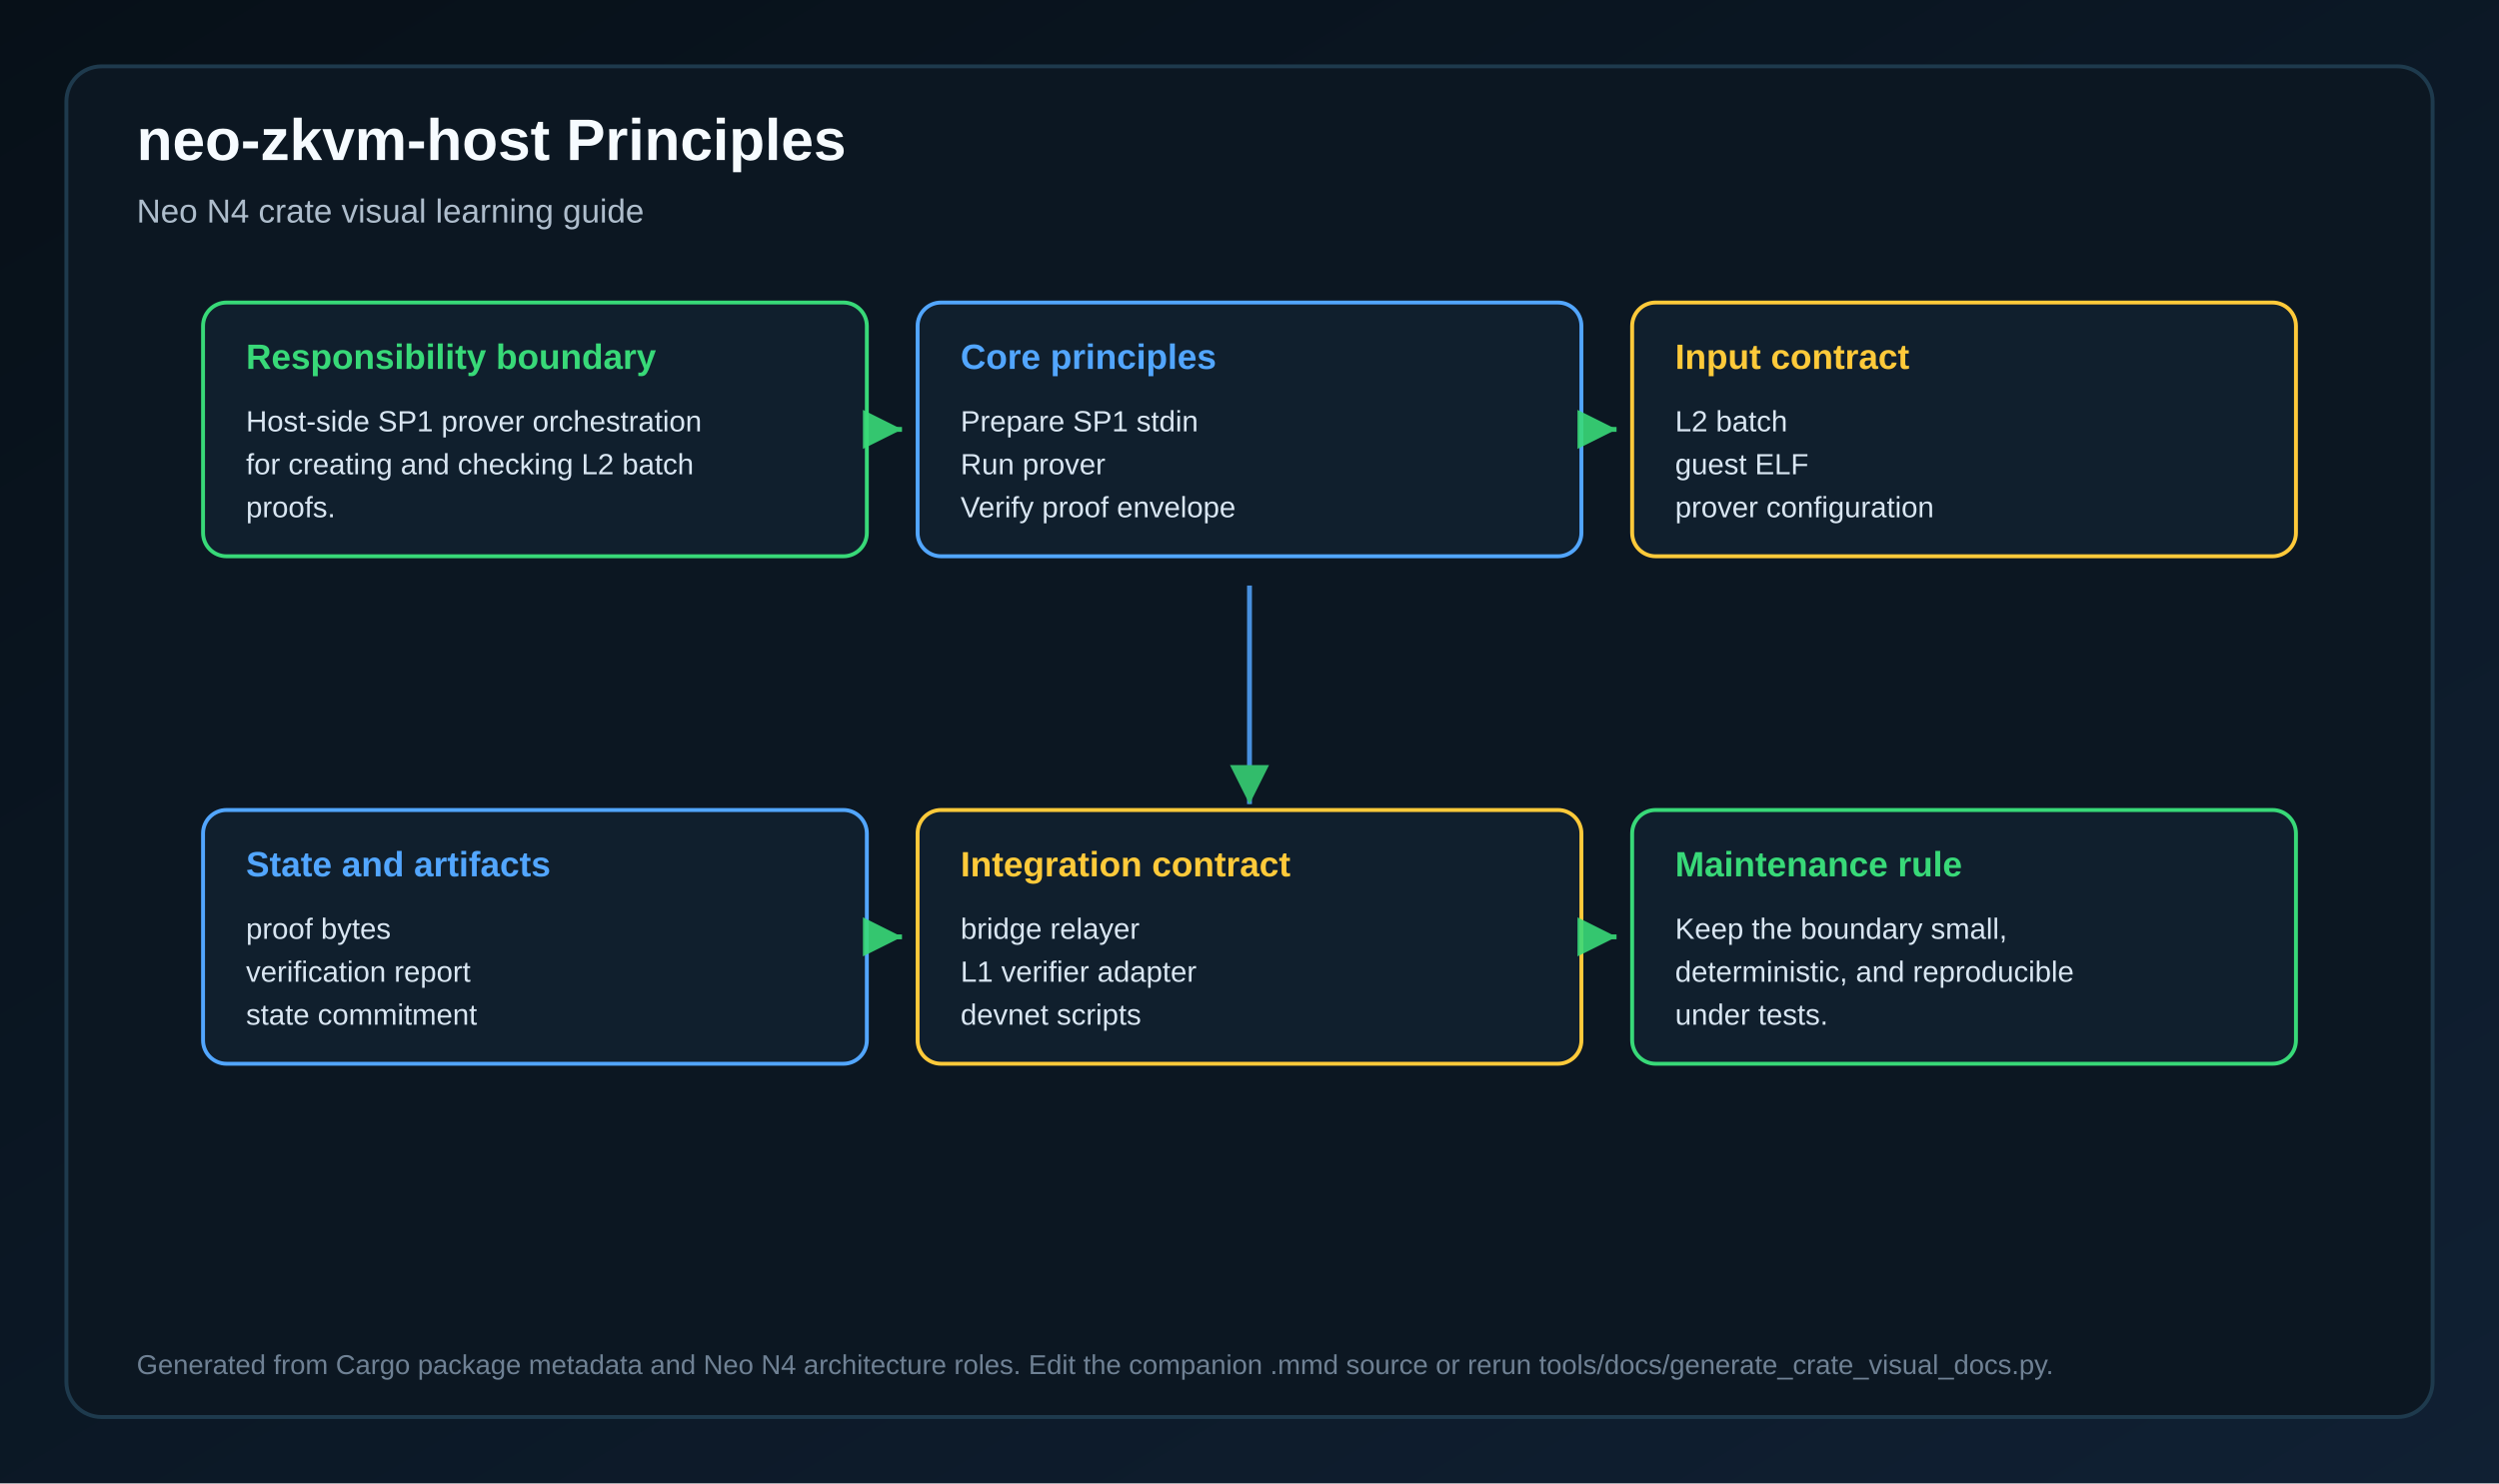
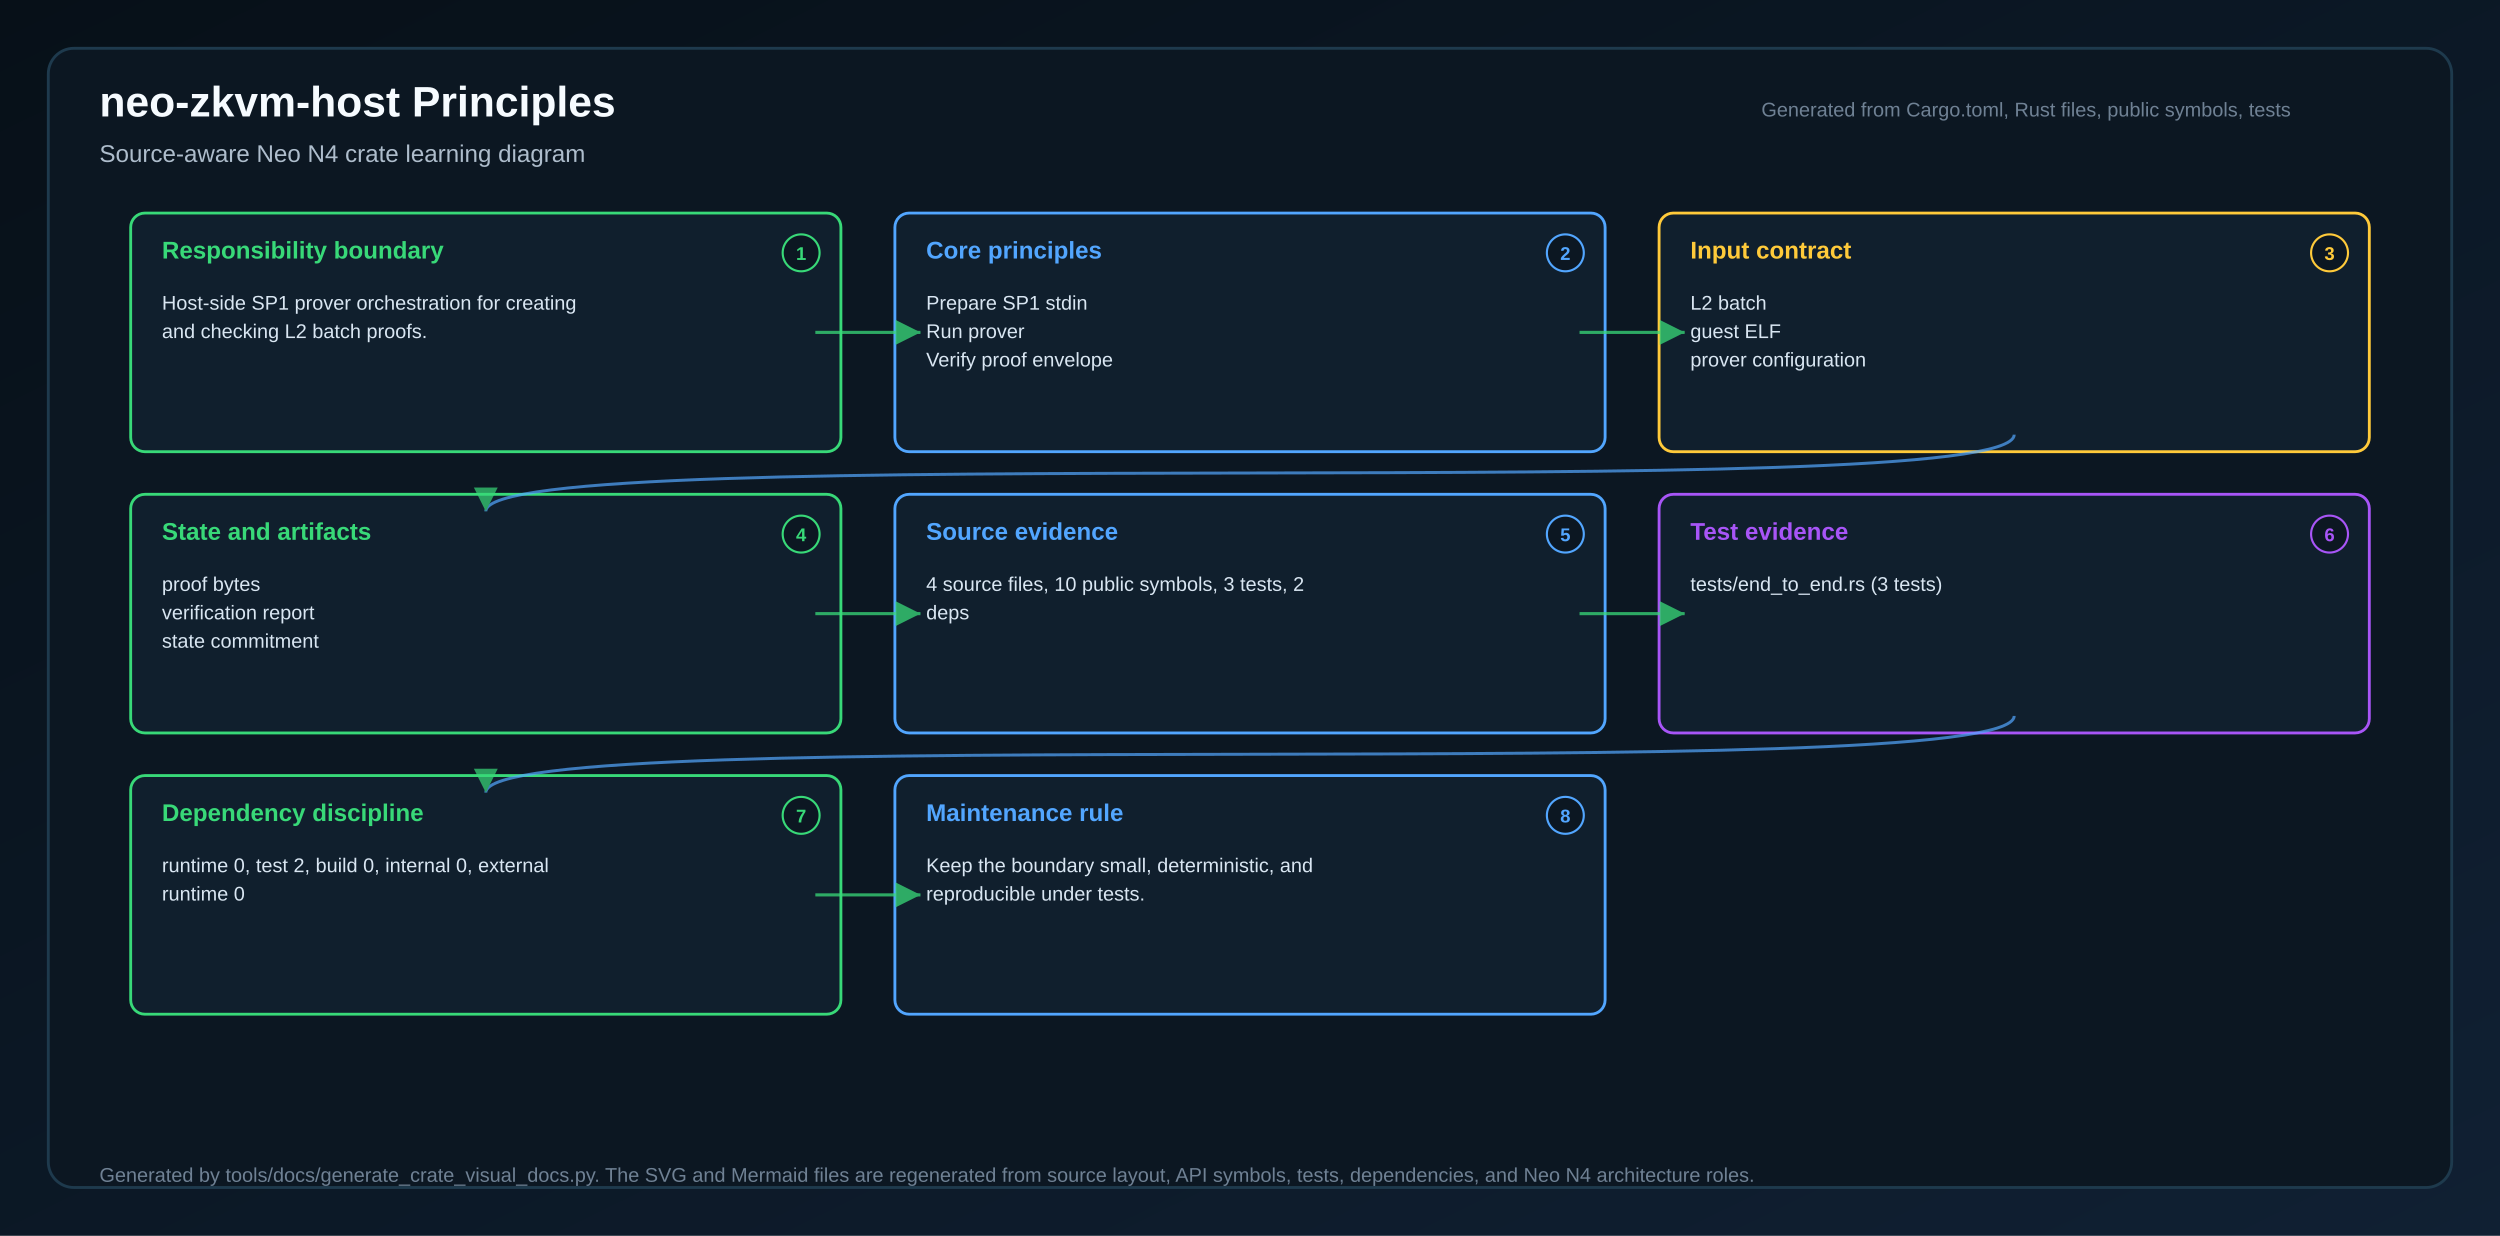
- <svg xmlns="http://www.w3.org/2000/svg" width="1280" height="760" viewBox="0 0 1280 760" role="img" aria-label="neo-zkvm-host Principles">
+ <svg xmlns="http://www.w3.org/2000/svg" width="1760" height="870" viewBox="0 0 1760 870" role="img" aria-label="neo-zkvm-host Principles">
  <defs>
    <linearGradient id="bg" x1="0" x2="1" y1="0" y2="1">
      <stop offset="0" stop-color="#071018" />
      <stop offset="1" stop-color="#102033" />
    </linearGradient>
    <marker id="arrow" markerWidth="12" markerHeight="12" refX="10" refY="6" orient="auto">
      <path d="M2,2 L10,6 L2,10 Z" fill="#38d978" />
    </marker>
  </defs>
-   <rect x="0" y="0" width="1280" height="760" fill="url(#bg)" />
-   <rect x="34" y="34" width="1212" height="692" rx="18" fill="#0c1722" stroke="#1e3a4d" stroke-width="2" />
+   <rect x="0" y="0" width="1760" height="870" fill="url(#bg)" />
+   <rect x="34" y="34" width="1692" height="802" rx="18" fill="#0c1722" stroke="#1e3a4d" stroke-width="2" />
  <text x="70" y="82" fill="#f6fbff" font-size="30" font-family="Segoe UI, Arial, sans-serif" font-weight="700">neo-zkvm-host Principles</text>
-   <text x="70" y="114" fill="#aebdcc" font-size="17" font-family="Segoe UI, Arial, sans-serif">Neo N4 crate visual learning guide</text>
-   <rect x="104" y="155" width="340" height="130" rx="12" fill="#101f2d" stroke="#38d978" stroke-width="2" />
-   <text x="126" y="189" fill="#38d978" font-size="18" font-family="Segoe UI, Arial, sans-serif" font-weight="700">Responsibility boundary</text>
-   <text x="126" y="221" fill="#d9e6f2" font-size="15" font-family="Segoe UI, Arial, sans-serif">Host-side SP1 prover orchestration</text>
-   <text x="126" y="243" fill="#d9e6f2" font-size="15" font-family="Segoe UI, Arial, sans-serif">for creating and checking L2 batch</text>
-   <text x="126" y="265" fill="#d9e6f2" font-size="15" font-family="Segoe UI, Arial, sans-serif">proofs.</text>
-   <rect x="470" y="155" width="340" height="130" rx="12" fill="#101f2d" stroke="#52a6ff" stroke-width="2" />
-   <text x="492" y="189" fill="#52a6ff" font-size="18" font-family="Segoe UI, Arial, sans-serif" font-weight="700">Core principles</text>
-   <text x="492" y="221" fill="#d9e6f2" font-size="15" font-family="Segoe UI, Arial, sans-serif">Prepare SP1 stdin</text>
-   <text x="492" y="243" fill="#d9e6f2" font-size="15" font-family="Segoe UI, Arial, sans-serif">Run prover</text>
-   <text x="492" y="265" fill="#d9e6f2" font-size="15" font-family="Segoe UI, Arial, sans-serif">Verify proof envelope</text>
-   <line x1="452" y1="220" x2="462" y2="220" stroke="#38d978" stroke-width="2.5" marker-end="url(#arrow)" opacity="0.9" />
-   <rect x="836" y="155" width="340" height="130" rx="12" fill="#101f2d" stroke="#ffca3a" stroke-width="2" />
-   <text x="858" y="189" fill="#ffca3a" font-size="18" font-family="Segoe UI, Arial, sans-serif" font-weight="700">Input contract</text>
-   <text x="858" y="221" fill="#d9e6f2" font-size="15" font-family="Segoe UI, Arial, sans-serif">L2 batch</text>
-   <text x="858" y="243" fill="#d9e6f2" font-size="15" font-family="Segoe UI, Arial, sans-serif">guest ELF</text>
-   <text x="858" y="265" fill="#d9e6f2" font-size="15" font-family="Segoe UI, Arial, sans-serif">prover configuration</text>
-   <line x1="818" y1="220" x2="828" y2="220" stroke="#38d978" stroke-width="2.5" marker-end="url(#arrow)" opacity="0.9" />
-   <rect x="104" y="415" width="340" height="130" rx="12" fill="#101f2d" stroke="#52a6ff" stroke-width="2" />
-   <text x="126" y="449" fill="#52a6ff" font-size="18" font-family="Segoe UI, Arial, sans-serif" font-weight="700">State and artifacts</text>
-   <text x="126" y="481" fill="#d9e6f2" font-size="15" font-family="Segoe UI, Arial, sans-serif">proof bytes</text>
-   <text x="126" y="503" fill="#d9e6f2" font-size="15" font-family="Segoe UI, Arial, sans-serif">verification report</text>
-   <text x="126" y="525" fill="#d9e6f2" font-size="15" font-family="Segoe UI, Arial, sans-serif">state commitment</text>
-   <rect x="470" y="415" width="340" height="130" rx="12" fill="#101f2d" stroke="#ffca3a" stroke-width="2" />
-   <text x="492" y="449" fill="#ffca3a" font-size="18" font-family="Segoe UI, Arial, sans-serif" font-weight="700">Integration contract</text>
-   <text x="492" y="481" fill="#d9e6f2" font-size="15" font-family="Segoe UI, Arial, sans-serif">bridge relayer</text>
-   <text x="492" y="503" fill="#d9e6f2" font-size="15" font-family="Segoe UI, Arial, sans-serif">L1 verifier adapter</text>
-   <text x="492" y="525" fill="#d9e6f2" font-size="15" font-family="Segoe UI, Arial, sans-serif">devnet scripts</text>
-   <line x1="452" y1="480" x2="462" y2="480" stroke="#38d978" stroke-width="2.5" marker-end="url(#arrow)" opacity="0.9" />
-   <rect x="836" y="415" width="340" height="130" rx="12" fill="#101f2d" stroke="#38d978" stroke-width="2" />
-   <text x="858" y="449" fill="#38d978" font-size="18" font-family="Segoe UI, Arial, sans-serif" font-weight="700">Maintenance rule</text>
-   <text x="858" y="481" fill="#d9e6f2" font-size="15" font-family="Segoe UI, Arial, sans-serif">Keep the boundary small,</text>
-   <text x="858" y="503" fill="#d9e6f2" font-size="15" font-family="Segoe UI, Arial, sans-serif">deterministic, and reproducible</text>
-   <text x="858" y="525" fill="#d9e6f2" font-size="15" font-family="Segoe UI, Arial, sans-serif">under tests.</text>
-   <line x1="818" y1="480" x2="828" y2="480" stroke="#38d978" stroke-width="2.5" marker-end="url(#arrow)" opacity="0.9" />
-   <path d="M640 300 C640 350 640 370 640 412" stroke="#52a6ff" stroke-width="2.5" fill="none" marker-end="url(#arrow)" opacity="0.85" />
-   <text x="70" y="704" fill="#6f8194" font-size="14" font-family="Segoe UI, Arial, sans-serif">Generated from Cargo package metadata and Neo N4 architecture roles. Edit the companion .mmd source or rerun tools/docs/generate_crate_visual_docs.py.</text>
+   <text x="70" y="114" fill="#aebdcc" font-size="17" font-family="Segoe UI, Arial, sans-serif">Source-aware Neo N4 crate learning diagram</text>
+   <text x="1240" y="82" fill="#6f8194" font-size="14" font-family="Segoe UI, Arial, sans-serif">Generated from Cargo.toml, Rust files, public symbols, tests</text>
+   <rect x="92" y="150" width="500" height="168" rx="10" fill="#101f2d" stroke="#38d978" stroke-width="2" />
+   <circle cx="564" cy="178" r="13" fill="#0c1722" stroke="#38d978" stroke-width="1.5" />
+   <text x="564" y="183" text-anchor="middle" fill="#38d978" font-size="13" font-family="Segoe UI, Arial, sans-serif" font-weight="700">1</text>
+   <text x="114" y="182" fill="#38d978" font-size="17" font-family="Segoe UI, Arial, sans-serif" font-weight="700">Responsibility boundary</text>
+   <text x="114" y="218" fill="#d9e6f2" font-size="14" font-family="Segoe UI, Arial, sans-serif">Host-side SP1 prover orchestration for creating</text>
+   <text x="114" y="238" fill="#d9e6f2" font-size="14" font-family="Segoe UI, Arial, sans-serif">and checking L2 batch proofs.</text>
+   <rect x="630" y="150" width="500" height="168" rx="10" fill="#101f2d" stroke="#52a6ff" stroke-width="2" />
+   <circle cx="1102" cy="178" r="13" fill="#0c1722" stroke="#52a6ff" stroke-width="1.5" />
+   <text x="1102" y="183" text-anchor="middle" fill="#52a6ff" font-size="13" font-family="Segoe UI, Arial, sans-serif" font-weight="700">2</text>
+   <text x="652" y="182" fill="#52a6ff" font-size="17" font-family="Segoe UI, Arial, sans-serif" font-weight="700">Core principles</text>
+   <text x="652" y="218" fill="#d9e6f2" font-size="14" font-family="Segoe UI, Arial, sans-serif">Prepare SP1 stdin</text>
+   <text x="652" y="238" fill="#d9e6f2" font-size="14" font-family="Segoe UI, Arial, sans-serif">Run prover</text>
+   <text x="652" y="258" fill="#d9e6f2" font-size="14" font-family="Segoe UI, Arial, sans-serif">Verify proof envelope</text>
+   <rect x="1168" y="150" width="500" height="168" rx="10" fill="#101f2d" stroke="#ffca3a" stroke-width="2" />
+   <circle cx="1640" cy="178" r="13" fill="#0c1722" stroke="#ffca3a" stroke-width="1.5" />
+   <text x="1640" y="183" text-anchor="middle" fill="#ffca3a" font-size="13" font-family="Segoe UI, Arial, sans-serif" font-weight="700">3</text>
+   <text x="1190" y="182" fill="#ffca3a" font-size="17" font-family="Segoe UI, Arial, sans-serif" font-weight="700">Input contract</text>
+   <text x="1190" y="218" fill="#d9e6f2" font-size="14" font-family="Segoe UI, Arial, sans-serif">L2 batch</text>
+   <text x="1190" y="238" fill="#d9e6f2" font-size="14" font-family="Segoe UI, Arial, sans-serif">guest ELF</text>
+   <text x="1190" y="258" fill="#d9e6f2" font-size="14" font-family="Segoe UI, Arial, sans-serif">prover configuration</text>
+   <rect x="92" y="348" width="500" height="168" rx="10" fill="#101f2d" stroke="#38d978" stroke-width="2" />
+   <circle cx="564" cy="376" r="13" fill="#0c1722" stroke="#38d978" stroke-width="1.5" />
+   <text x="564" y="381" text-anchor="middle" fill="#38d978" font-size="13" font-family="Segoe UI, Arial, sans-serif" font-weight="700">4</text>
+   <text x="114" y="380" fill="#38d978" font-size="17" font-family="Segoe UI, Arial, sans-serif" font-weight="700">State and artifacts</text>
+   <text x="114" y="416" fill="#d9e6f2" font-size="14" font-family="Segoe UI, Arial, sans-serif">proof bytes</text>
+   <text x="114" y="436" fill="#d9e6f2" font-size="14" font-family="Segoe UI, Arial, sans-serif">verification report</text>
+   <text x="114" y="456" fill="#d9e6f2" font-size="14" font-family="Segoe UI, Arial, sans-serif">state commitment</text>
+   <rect x="630" y="348" width="500" height="168" rx="10" fill="#101f2d" stroke="#52a6ff" stroke-width="2" />
+   <circle cx="1102" cy="376" r="13" fill="#0c1722" stroke="#52a6ff" stroke-width="1.5" />
+   <text x="1102" y="381" text-anchor="middle" fill="#52a6ff" font-size="13" font-family="Segoe UI, Arial, sans-serif" font-weight="700">5</text>
+   <text x="652" y="380" fill="#52a6ff" font-size="17" font-family="Segoe UI, Arial, sans-serif" font-weight="700">Source evidence</text>
+   <text x="652" y="416" fill="#d9e6f2" font-size="14" font-family="Segoe UI, Arial, sans-serif">4 source files, 10 public symbols, 3 tests, 2</text>
+   <text x="652" y="436" fill="#d9e6f2" font-size="14" font-family="Segoe UI, Arial, sans-serif">deps</text>
+   <rect x="1168" y="348" width="500" height="168" rx="10" fill="#101f2d" stroke="#a855f7" stroke-width="2" />
+   <circle cx="1640" cy="376" r="13" fill="#0c1722" stroke="#a855f7" stroke-width="1.5" />
+   <text x="1640" y="381" text-anchor="middle" fill="#a855f7" font-size="13" font-family="Segoe UI, Arial, sans-serif" font-weight="700">6</text>
+   <text x="1190" y="380" fill="#a855f7" font-size="17" font-family="Segoe UI, Arial, sans-serif" font-weight="700">Test evidence</text>
+   <text x="1190" y="416" fill="#d9e6f2" font-size="14" font-family="Segoe UI, Arial, sans-serif">tests/end_to_end.rs (3 tests)</text>
+   <rect x="92" y="546" width="500" height="168" rx="10" fill="#101f2d" stroke="#38d978" stroke-width="2" />
+   <circle cx="564" cy="574" r="13" fill="#0c1722" stroke="#38d978" stroke-width="1.5" />
+   <text x="564" y="579" text-anchor="middle" fill="#38d978" font-size="13" font-family="Segoe UI, Arial, sans-serif" font-weight="700">7</text>
+   <text x="114" y="578" fill="#38d978" font-size="17" font-family="Segoe UI, Arial, sans-serif" font-weight="700">Dependency discipline</text>
+   <text x="114" y="614" fill="#d9e6f2" font-size="14" font-family="Segoe UI, Arial, sans-serif">runtime 0, test 2, build 0, internal 0, external</text>
+   <text x="114" y="634" fill="#d9e6f2" font-size="14" font-family="Segoe UI, Arial, sans-serif">runtime 0</text>
+   <rect x="630" y="546" width="500" height="168" rx="10" fill="#101f2d" stroke="#52a6ff" stroke-width="2" />
+   <circle cx="1102" cy="574" r="13" fill="#0c1722" stroke="#52a6ff" stroke-width="1.5" />
+   <text x="1102" y="579" text-anchor="middle" fill="#52a6ff" font-size="13" font-family="Segoe UI, Arial, sans-serif" font-weight="700">8</text>
+   <text x="652" y="578" fill="#52a6ff" font-size="17" font-family="Segoe UI, Arial, sans-serif" font-weight="700">Maintenance rule</text>
+   <text x="652" y="614" fill="#d9e6f2" font-size="14" font-family="Segoe UI, Arial, sans-serif">Keep the boundary small, deterministic, and</text>
+   <text x="652" y="634" fill="#d9e6f2" font-size="14" font-family="Segoe UI, Arial, sans-serif">reproducible under tests.</text>
+   <line x1="574" y1="234" x2="648" y2="234" stroke="#38d978" stroke-width="2.2" marker-end="url(#arrow)" opacity="0.75" />
+   <line x1="1112" y1="234" x2="1186" y2="234" stroke="#38d978" stroke-width="2.2" marker-end="url(#arrow)" opacity="0.75" />
+   <line x1="574" y1="432" x2="648" y2="432" stroke="#38d978" stroke-width="2.2" marker-end="url(#arrow)" opacity="0.75" />
+   <line x1="1112" y1="432" x2="1186" y2="432" stroke="#38d978" stroke-width="2.2" marker-end="url(#arrow)" opacity="0.75" />
+   <line x1="574" y1="630" x2="648" y2="630" stroke="#38d978" stroke-width="2.2" marker-end="url(#arrow)" opacity="0.75" />
+   <path d="M1418 306 C1418 358, 342 308, 342 360" stroke="#52a6ff" stroke-width="2.1" fill="none" marker-end="url(#arrow)" opacity="0.7" />
+   <path d="M1418 504 C1418 556, 342 506, 342 558" stroke="#52a6ff" stroke-width="2.1" fill="none" marker-end="url(#arrow)" opacity="0.7" />
+   <text x="70" y="832" fill="#6f8194" font-size="14" font-family="Segoe UI, Arial, sans-serif">Generated by tools/docs/generate_crate_visual_docs.py. The SVG and Mermaid files are regenerated from source layout, API symbols, tests, dependencies, and Neo N4 architecture roles.</text>
</svg>
